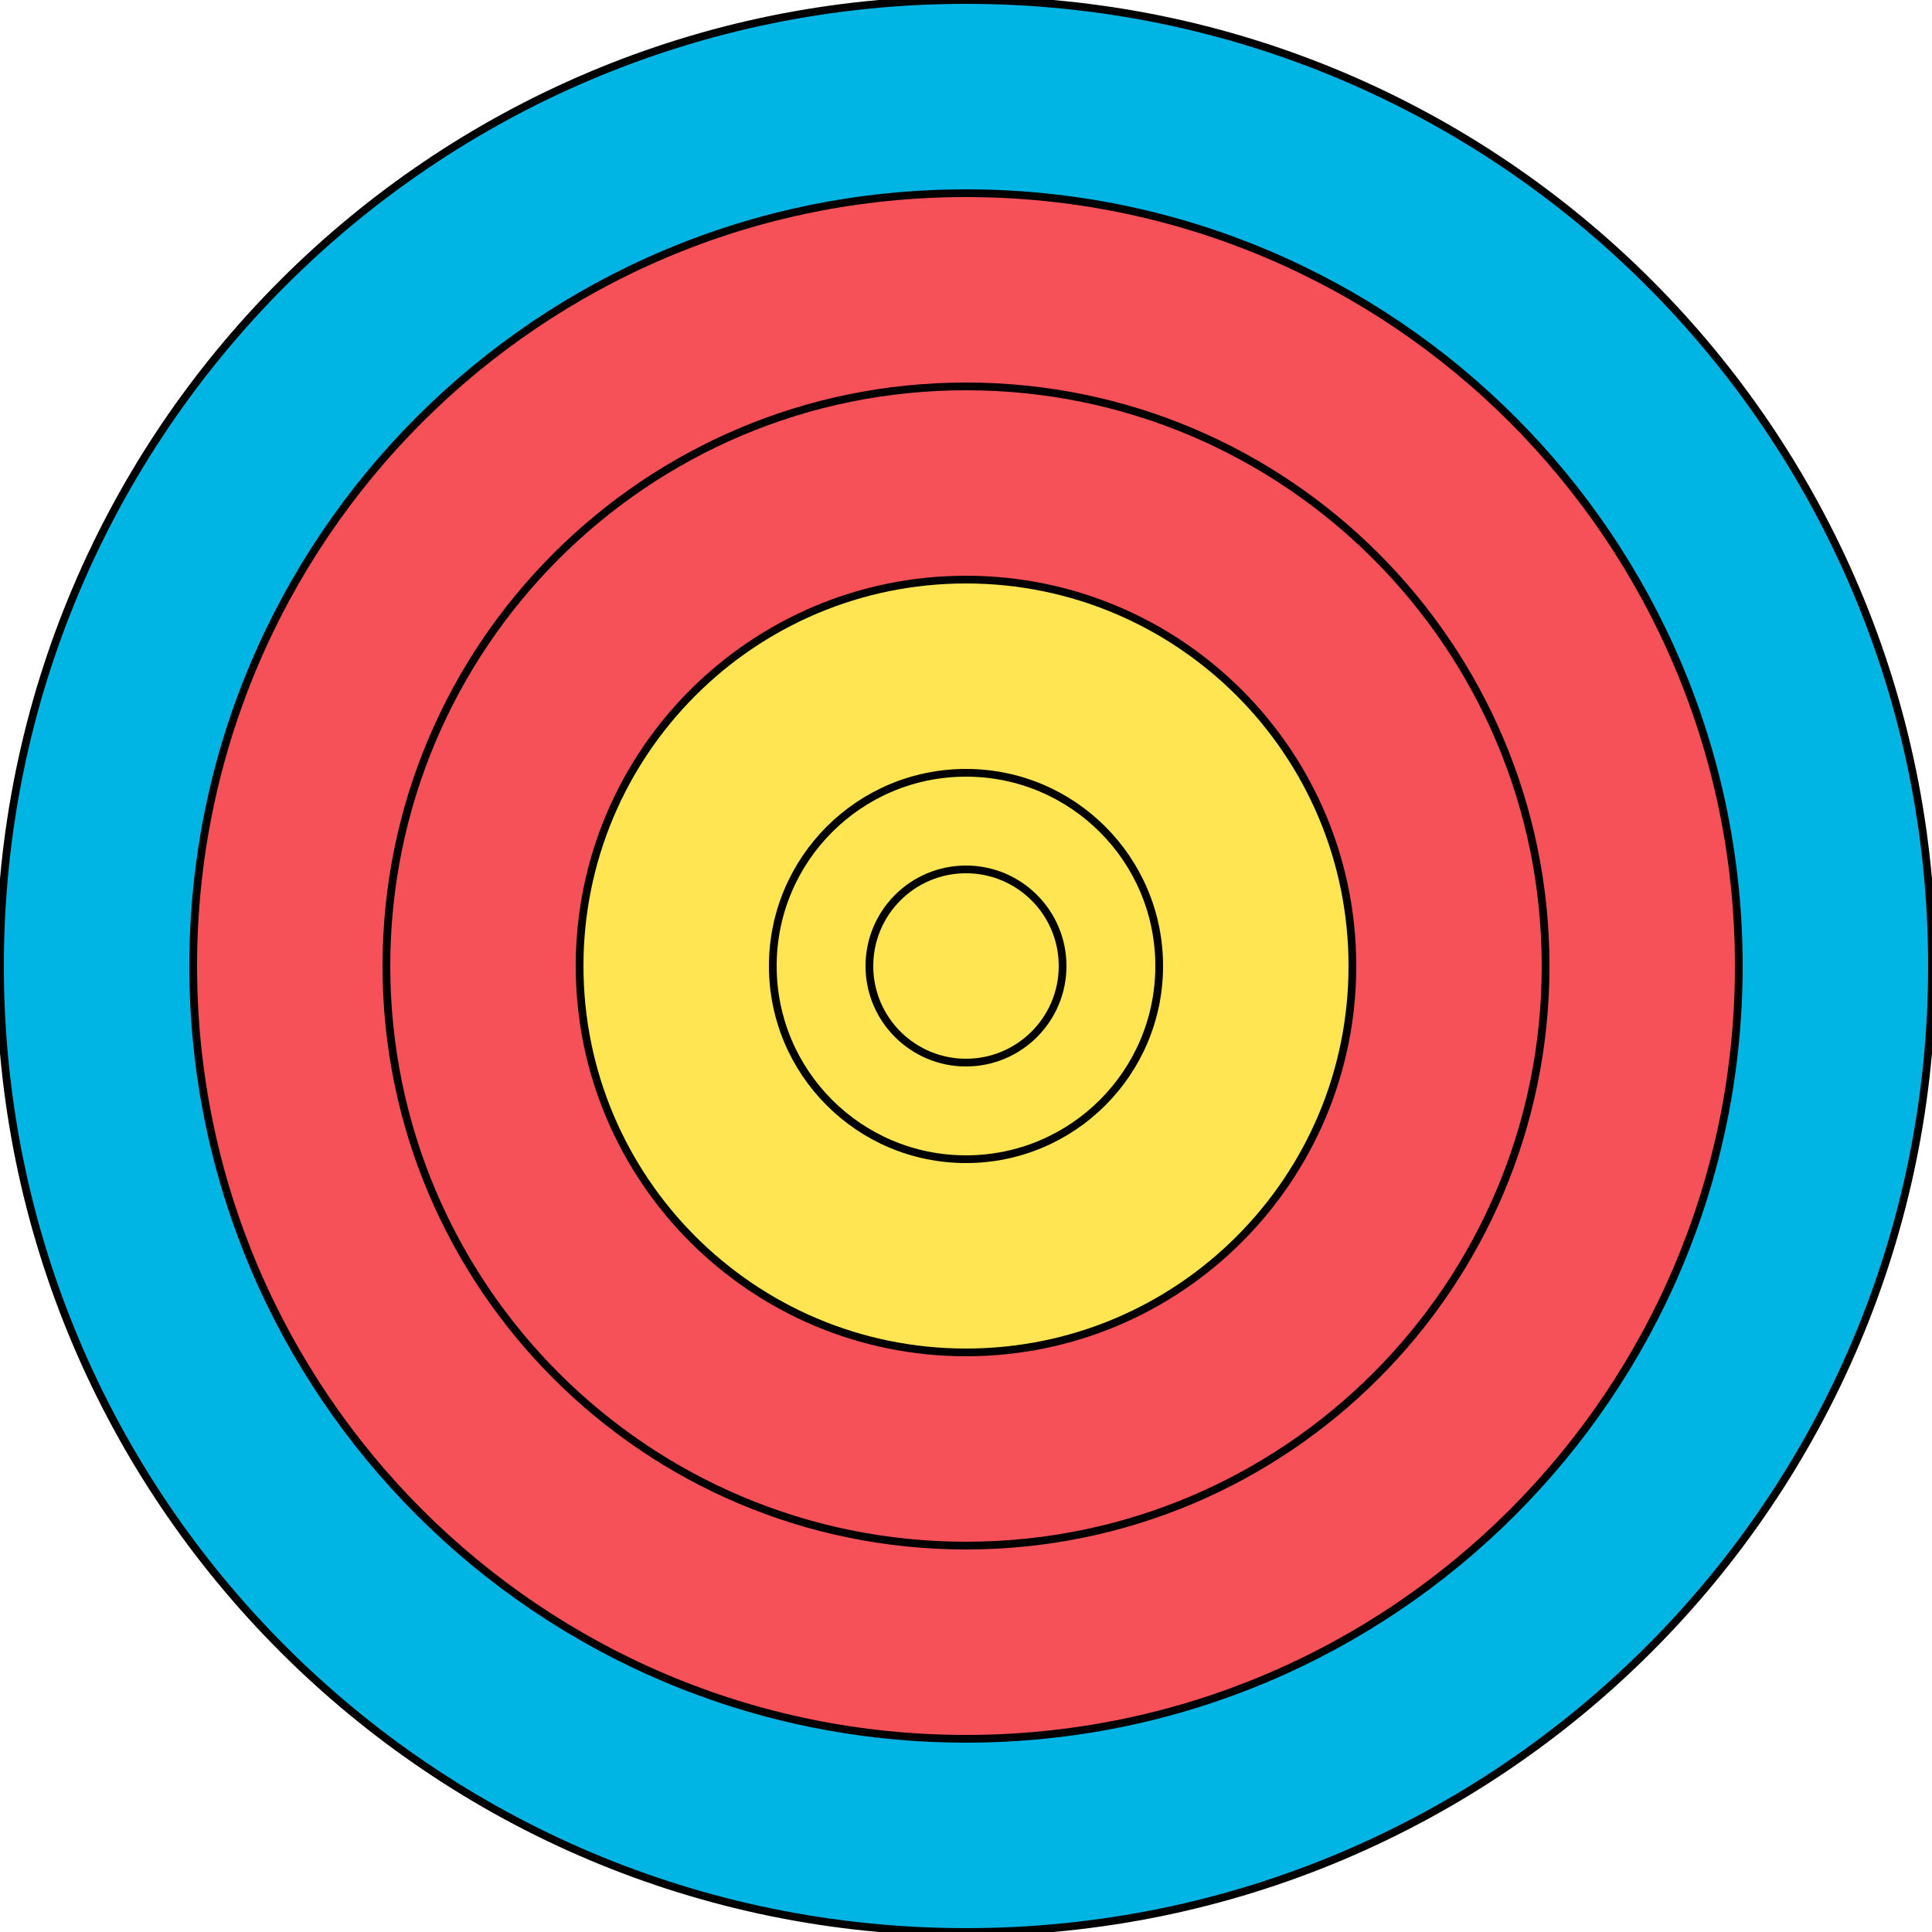
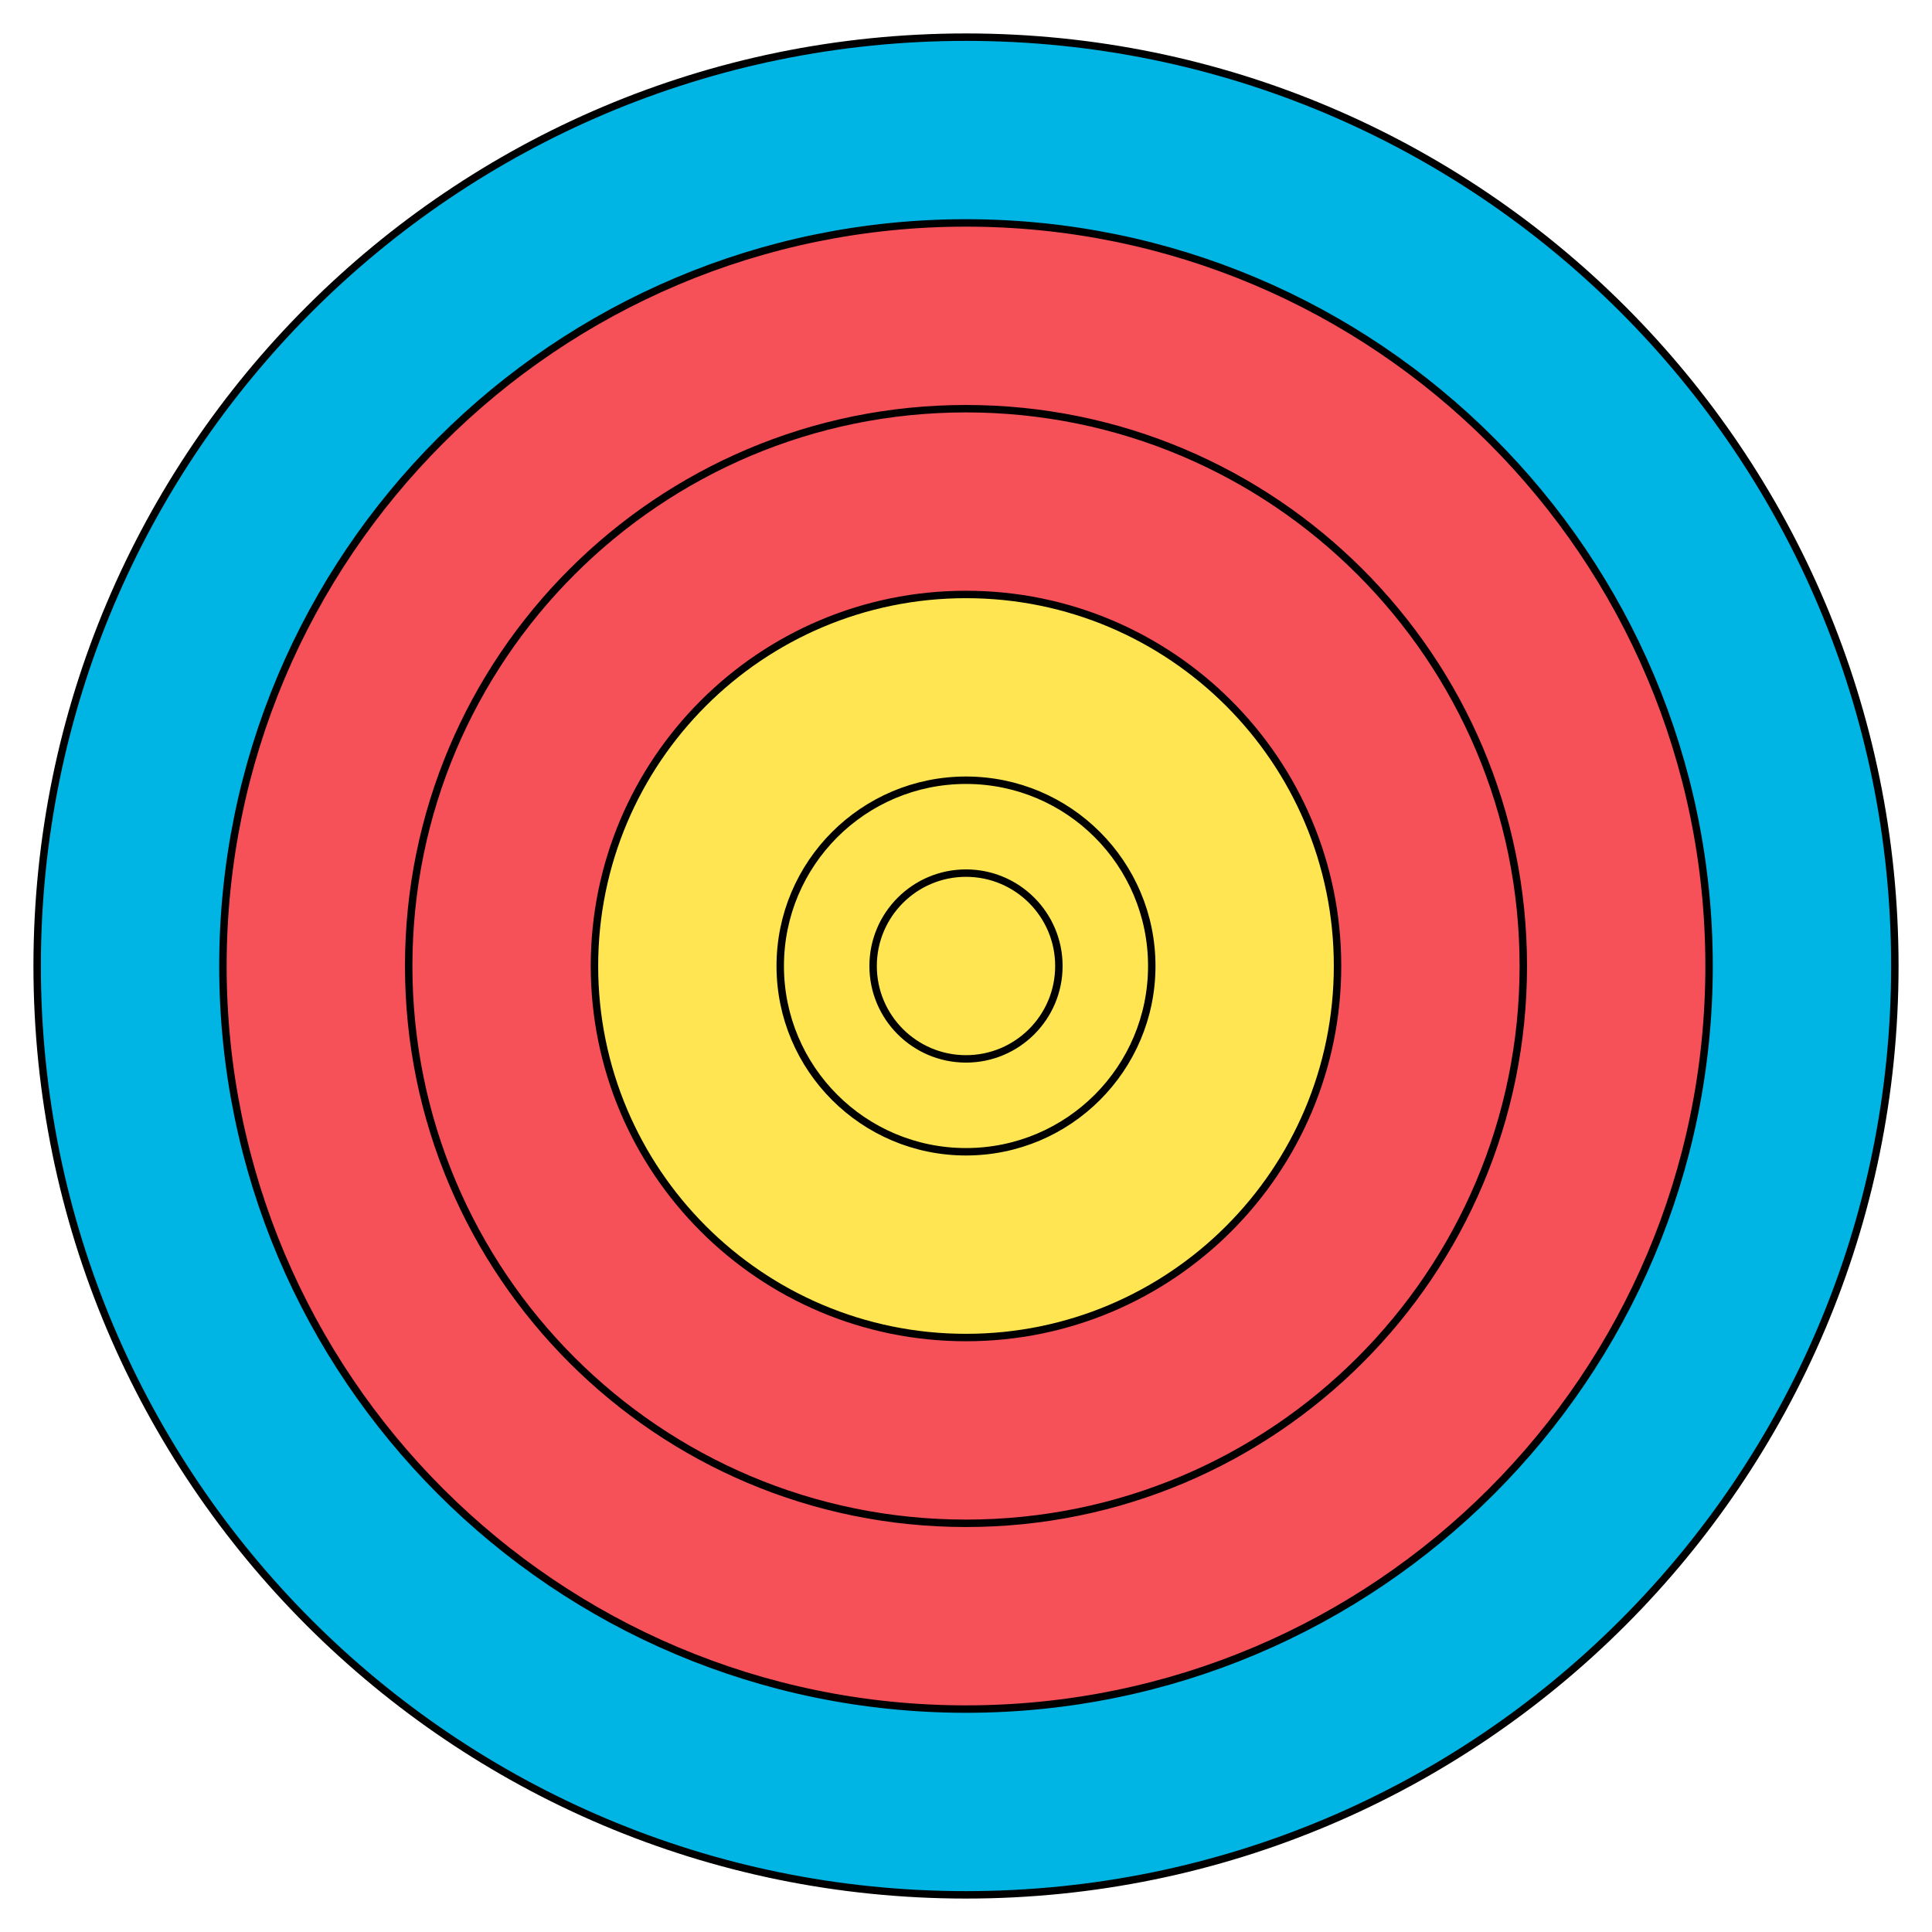
- <svg xmlns="http://www.w3.org/2000/svg" viewBox="0 0 50 50">
-   <circle style="fill:#00b4e4;fill-opacity:1;stroke:#000000;stroke-width:0.2;stroke-opacity:1" id="c06" cx="25" cy="25" r="25" />
-   <circle style="fill:#f65058;fill-opacity:1;stroke:#000000;stroke-width:0.2;stroke-opacity:1" id="c07" cx="25" cy="25" r="20" />
-   <circle style="fill:#f65058;fill-opacity:1;stroke:#000000;stroke-width:0.2;stroke-opacity:1" id="c08" cx="25" cy="25" r="15" />
-   <circle style="fill:#ffe552;fill-opacity:1;stroke:#000000;stroke-width:0.2;stroke-opacity:1" id="c09" cx="25" cy="25" r="10" />
-   <circle style="fill:#ffe552;fill-opacity:1;stroke:#000000;stroke-width:0.2;stroke-opacity:1" id="c10" cx="25" cy="25" r="5" />
-   <circle style="fill:#ffe552;fill-opacity:1;stroke:#000000;stroke-width:0.2;stroke-opacity:1" id="cx" cx="25" cy="25" r="2.5" />
+ <svg xmlns="http://www.w3.org/2000/svg" viewBox="0 0 52 52">
+   <style>circle {fill:#00b4e4;stroke:#000000;stroke-width:0.2;} .a {fill:#f65058;} .b {fill:#ffe552;}</style>
+   <circle cx="26" cy="26" r="25" />
+   <circle class="a" cx="26" cy="26" r="20" />
+   <circle class="a" cx="26" cy="26" r="15" />
+   <circle class="b" cx="26" cy="26" r="10" />
+   <circle class="b" cx="26" cy="26" r="5" />
+   <circle class="b" cx="26" cy="26" r="2.5" />
</svg>
